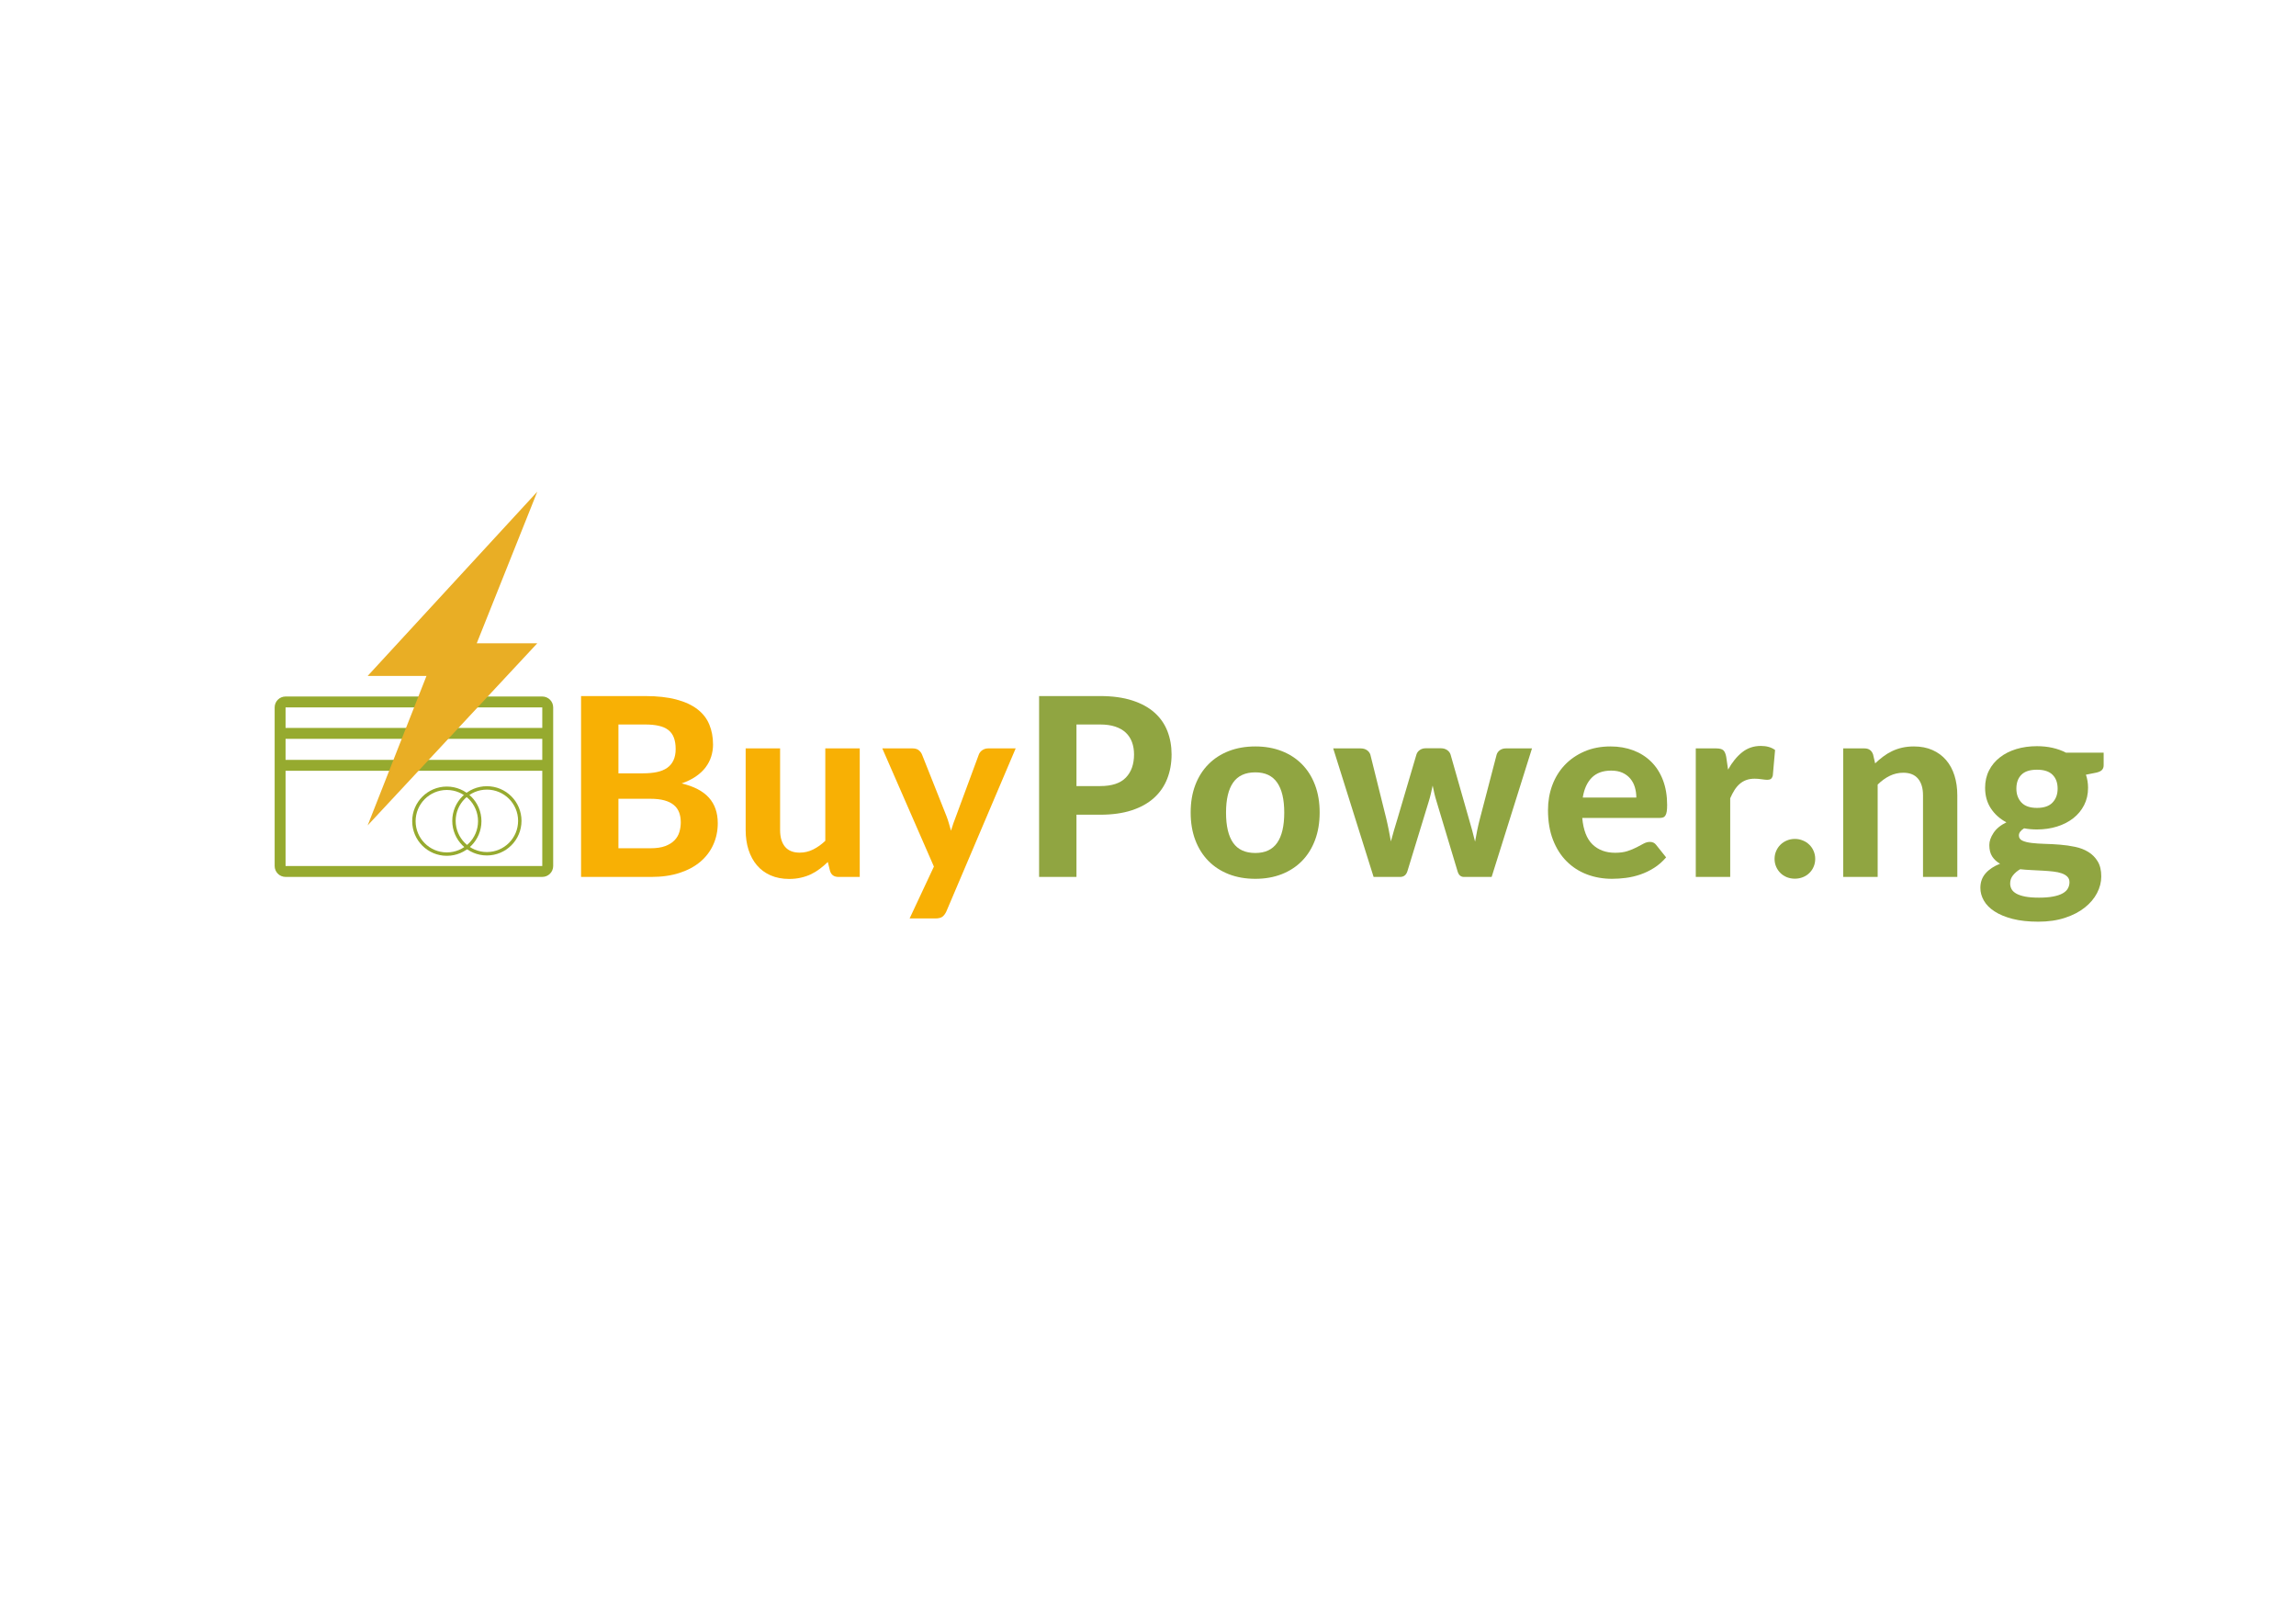
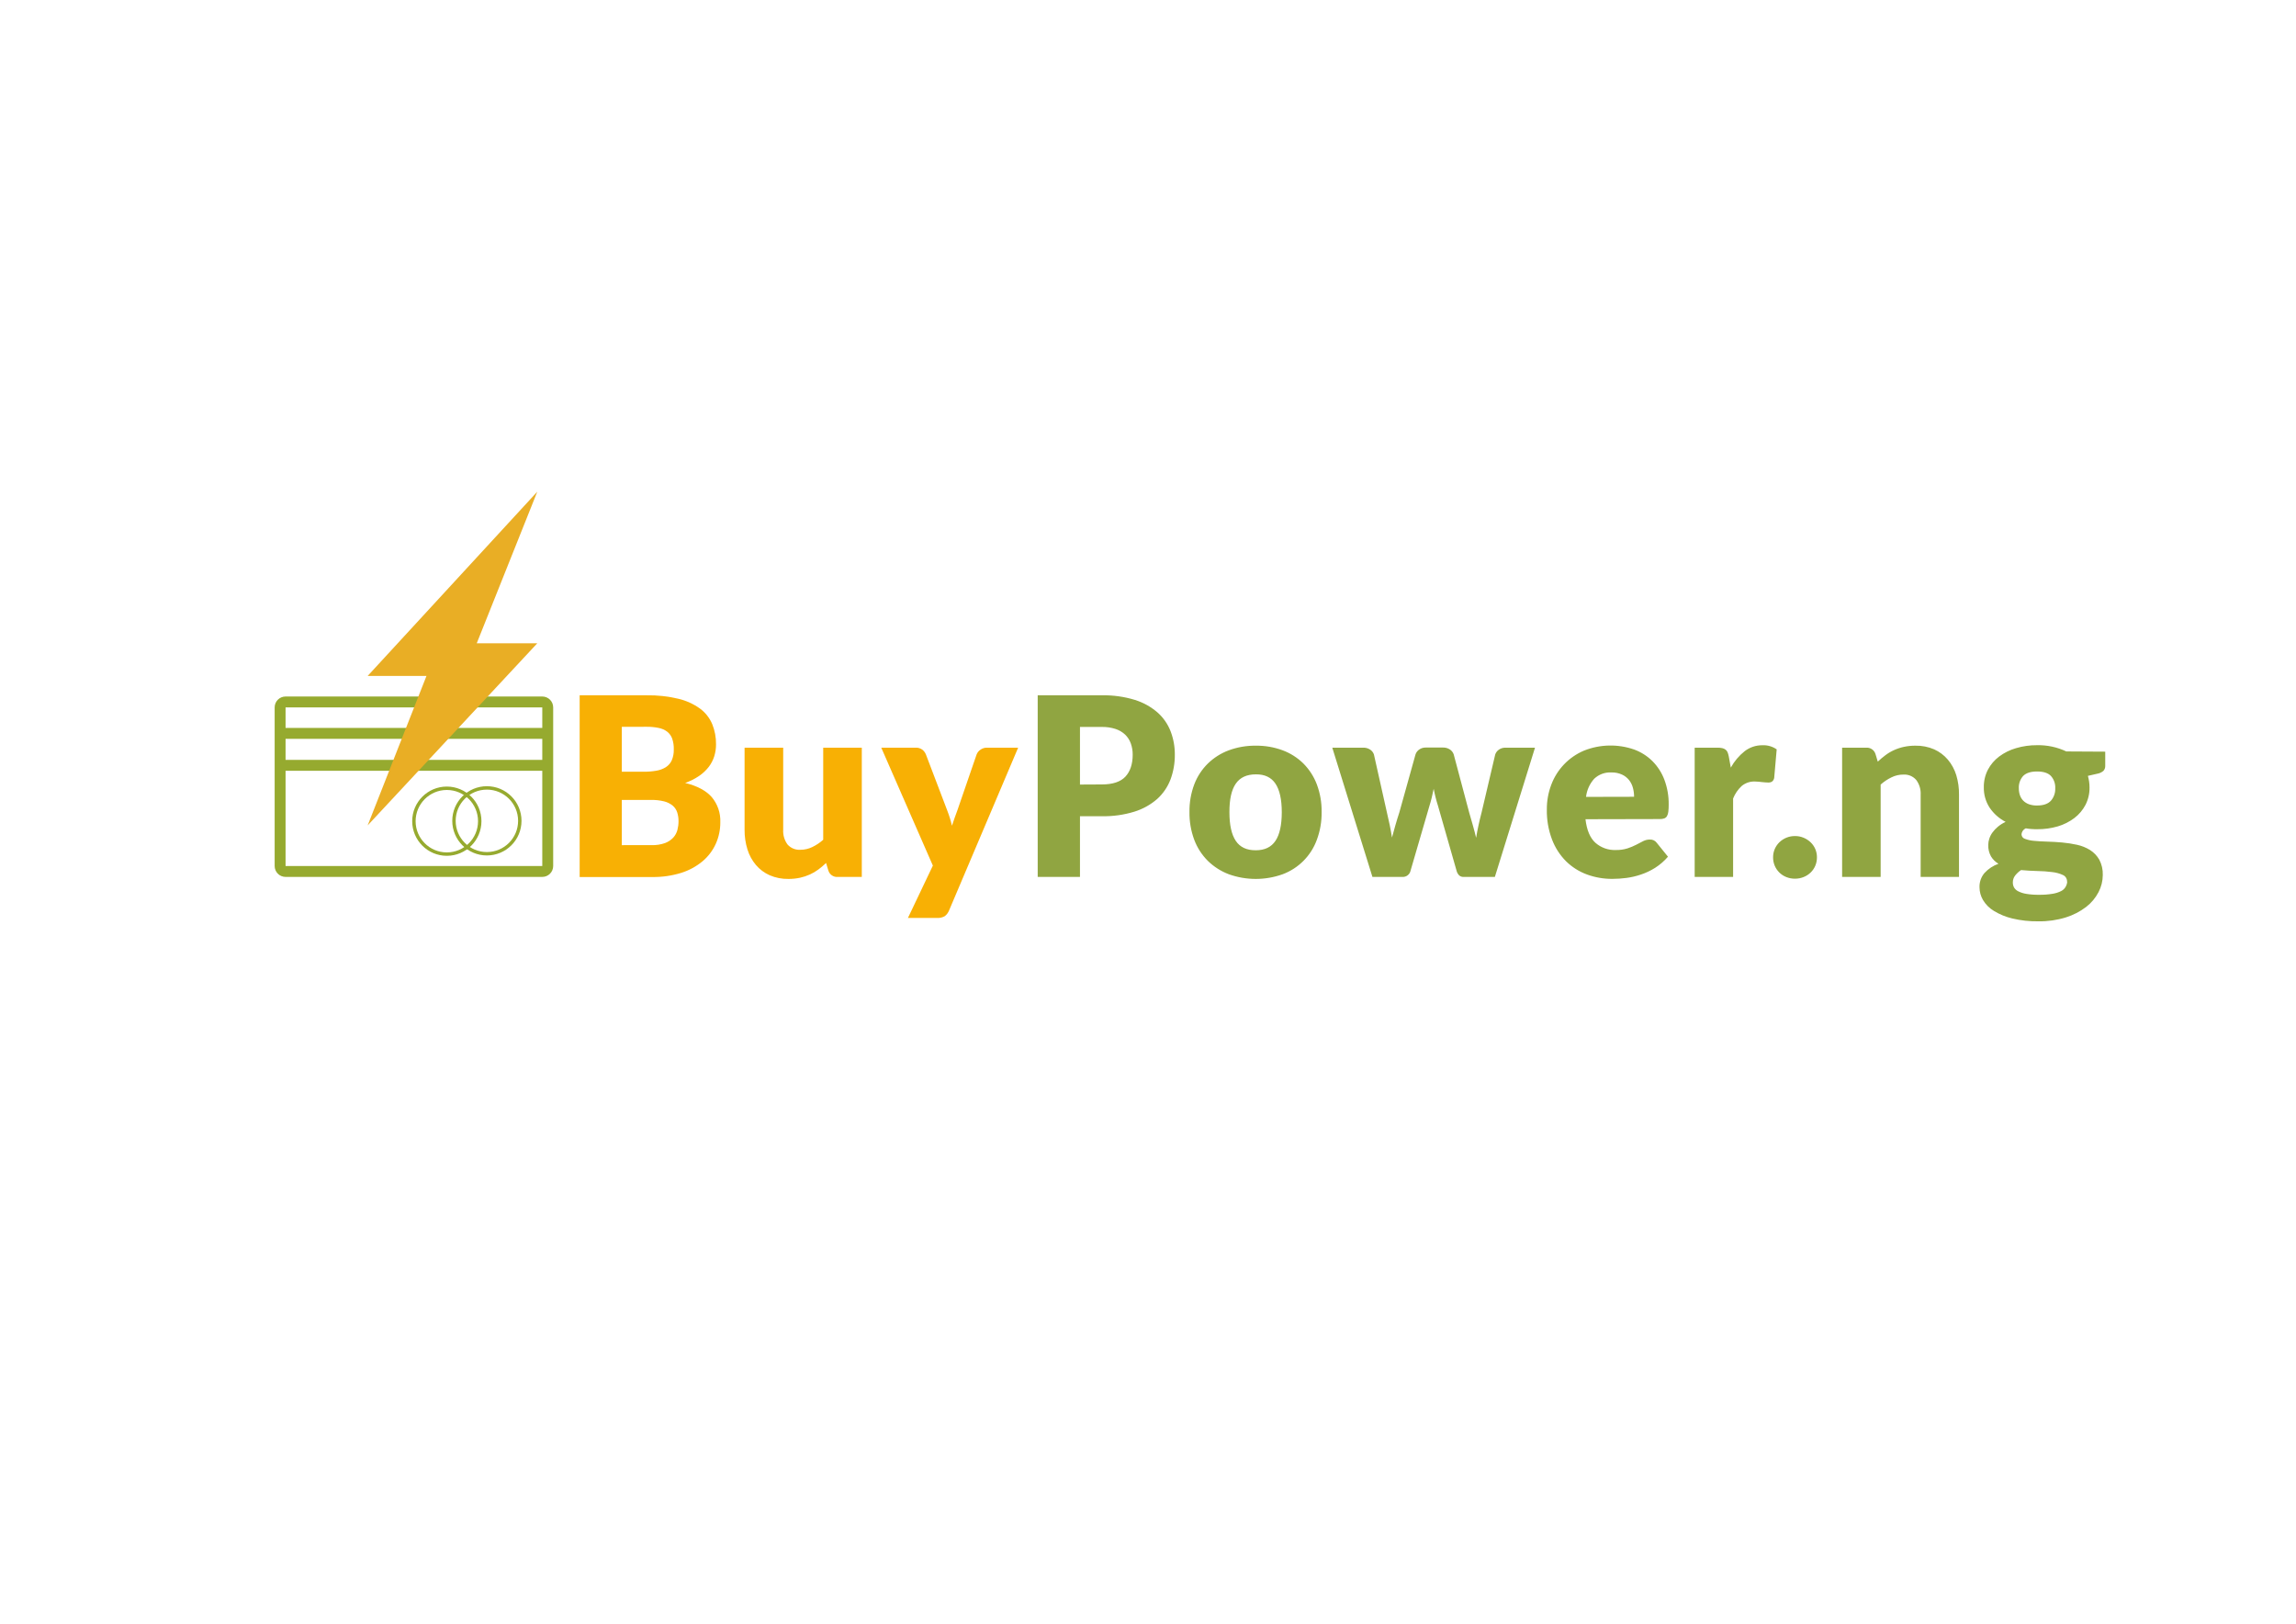
<svg xmlns="http://www.w3.org/2000/svg" id="Layer_1" data-name="Layer 1" viewBox="0 0 841.89 595.28">
  <defs>
-     <style>.cls-12,.cls-13{fill:none;stroke:#96aa2f;stroke-miterlimit:10}.cls-12{stroke-width:1.25px}.cls-13{stroke-width:4px}</style>
+     <style>.cls-1{fill:#f8b004}.cls-2{fill:#90a541}.cls-3,.cls-4{fill:none;stroke:#96aa2f;stroke-miterlimit:10}.cls-3{stroke-width:1.25px}.cls-4{stroke-width:4px}</style>
  </defs>
-   <text transform="translate(206.11 321.5)" font-size="91.4" fill="#f8b004" font-family="Lato-Black,Lato" font-weight="800" letter-spacing=".02em">B<tspan x="62.56" y="0" letter-spacing=".03em">u</tspan>
-     <tspan x="117.41" y="0" letter-spacing=".01em">y</tspan>
-     <tspan x="167.95" y="0" fill="#90a541">P</tspan>
-     <tspan x="227.73" y="0" fill="#90a541">o</tspan>
-     <tspan x="282.2" y="0" fill="#90a541">w</tspan>
-     <tspan x="358.8" y="0" letter-spacing=".03em" fill="#90a541">e</tspan>
-     <tspan x="410.49" y="0" letter-spacing="-.05em" fill="#90a541">r</tspan>
-     <tspan x="441.16" y="0" fill="#90a541">.</tspan>
-     <tspan x="464.56" y="0" fill="#90a541">n</tspan>
-     <tspan x="518.03" y="0" letter-spacing=".04em" fill="#90a541">g</tspan>
-   </text>
-   <circle class="cls-12" cx="178.53" cy="300.93" r="12.07" />
-   <circle class="cls-12" cx="163.84" cy="301.06" r="12.07" />
-   <rect class="cls-13" x="102.71" y="257.35" width="98.13" height="62.14" rx="2" />
-   <path class="cls-13" d="M103.94 268.87h95.8M103.94 280.58h95.8" />
+   <path class="cls-1" d="M237.05 254.91a46.76 46.76 0 0111.75 1.28 22.42 22.42 0 017.9 3.61 13.72 13.72 0 014.46 5.67 19.13 19.13 0 011.39 7.45 14.53 14.53 0 01-.64 4.32 12.6 12.6 0 01-2 3.88 15.61 15.61 0 01-3.52 3.32 22.2 22.2 0 01-5.16 2.6q6.57 1.6 9.73 5.16a13.46 13.46 0 013.16 9.24 19 19 0 01-1.65 7.9 18.17 18.17 0 01-4.82 6.38 22.91 22.91 0 01-7.85 4.28 34.13 34.13 0 01-10.65 1.53h-26.6v-66.62zM228 266.47v16.46h8a25.89 25.89 0 004.62-.37 9.55 9.55 0 003.5-1.28 5.88 5.88 0 002.19-2.51 9.49 9.49 0 00.75-4 11.25 11.25 0 00-.59-4 5.7 5.7 0 00-1.83-2.53 7.56 7.56 0 00-3.13-1.37 21 21 0 00-4.5-.42zm10.88 43.37a13.57 13.57 0 005-.77 7.92 7.92 0 003-2 6.74 6.74 0 001.51-2.79 12.49 12.49 0 00.41-3.15 10.49 10.49 0 00-.48-3.29 5.47 5.47 0 00-1.64-2.47 8.16 8.16 0 00-3.09-1.56 18.21 18.21 0 00-4.84-.54H228v16.58zM316 274.11v47.39h-8.8a3.32 3.32 0 01-3.47-2.38l-.83-2.74a27.46 27.46 0 01-2.83 2.4 16.86 16.86 0 01-3.13 1.83 18.64 18.64 0 01-3.61 1.19 20 20 0 01-4.23.43 16.6 16.6 0 01-6.88-1.35 14.23 14.23 0 01-5.05-3.77 16.41 16.41 0 01-3.1-5.71 23.68 23.68 0 01-1.05-7.22v-30.07h14.16v30.07a8.32 8.32 0 001.6 5.44 5.79 5.79 0 004.71 1.92 9.81 9.81 0 004.36-1 17.24 17.24 0 004-2.67v-33.76zM373.33 274.11L348 333.79a5 5 0 01-1.55 2.08 5.09 5.09 0 01-2.93.66h-10.6l9.14-19.19-18.92-43.23h12.52a3.9 3.9 0 012.54.73 4.29 4.29 0 011.3 1.73l7.78 20.43a40.73 40.73 0 011.78 5.72l1-2.93q.49-1.46 1.05-2.88l7-20.34a3.78 3.78 0 011.46-1.76 4 4 0 012.28-.7z" />
+   <path class="cls-2" d="M404 254.91a38.72 38.72 0 0112.08 1.67 23.16 23.16 0 018.32 4.59 17.83 17.83 0 014.82 6.9 23.35 23.35 0 011.56 8.6 25.43 25.43 0 01-1.6 9.14 18.51 18.51 0 01-4.89 7.13 23.11 23.11 0 01-8.34 4.63 38 38 0 01-11.95 1.67h-8v22.26h-15.5v-66.59zm0 32.68q6 0 8.68-2.88c1.76-1.92 2.65-4.6 2.65-8a11.94 11.94 0 00-.69-4.16 8.41 8.41 0 00-2.08-3.23 9.37 9.37 0 00-3.51-2.07 15.54 15.54 0 00-5.05-.74h-8v21.12zM460.48 273.38a27.33 27.33 0 019.83 1.69 21.54 21.54 0 017.61 4.84 21.84 21.84 0 014.93 7.65 27.74 27.74 0 011.76 10.13 28.14 28.14 0 01-1.76 10.21 21.25 21.25 0 01-12.54 12.62 29.28 29.28 0 01-19.72 0 22.33 22.33 0 01-7.68-4.89 21.65 21.65 0 01-5-7.73 27.93 27.93 0 01-1.76-10.21 27.53 27.53 0 011.76-10.13 21.4 21.4 0 015-7.65 21.93 21.93 0 017.68-4.84 27.59 27.59 0 019.89-1.69zm0 38.34q4.89 0 7.2-3.45t2.32-10.49q0-7-2.31-10.47t-7.2-3.42q-5 0-7.36 3.42t-2.33 10.47q0 7 2.33 10.49t7.35 3.45zM562.85 274.11l-14.72 47.39h-11.51a2.31 2.31 0 01-1.56-.55 3.71 3.71 0 01-1-1.83l-6.76-23.63q-.51-1.59-.9-3.15c-.26-1-.49-2.09-.7-3.15-.22 1.06-.45 2.13-.71 3.2s-.56 2.13-.89 3.2l-6.86 23.53a2.91 2.91 0 01-3 2.38h-11l-14.72-47.39h11.33a4.39 4.39 0 012.54.7 3.51 3.51 0 011.39 1.76l4.76 21.26q.58 2.42 1.05 4.68c.3 1.51.58 3 .82 4.55.4-1.53.82-3 1.26-4.55s.92-3.07 1.44-4.68l5.94-21.3a3.54 3.54 0 011.37-1.76 4 4 0 012.38-.71h6.3a4.39 4.39 0 012.54.71 3.53 3.53 0 011.39 1.76l5.67 21.3q.69 2.42 1.35 4.7c.44 1.53.84 3.06 1.21 4.62.24-1.52.53-3 .87-4.57s.71-3.11 1.14-4.75l5-21.26a3.58 3.58 0 011.37-1.76 4 4 0 012.37-.7zM581.36 300.34q.69 5.94 3.61 8.61a10.7 10.7 0 007.54 2.68 13.36 13.36 0 004.25-.6 21.61 21.61 0 003.18-1.32l2.56-1.33a5.35 5.35 0 012.44-.59 2.93 2.93 0 012.56 1.21l4.11 5.08a21.4 21.4 0 01-4.73 4.09 24.21 24.21 0 01-5.21 2.46 27.86 27.86 0 01-5.34 1.24 40 40 0 01-5.1.34 26.67 26.67 0 01-9.35-1.62 21.49 21.49 0 01-7.63-4.82 22.75 22.75 0 01-5.16-8 29.55 29.55 0 01-1.9-11.06 25.06 25.06 0 011.62-9 21.92 21.92 0 0112-12.52 26.3 26.3 0 0118.38-.41 18.62 18.62 0 016.71 4.25 19.27 19.27 0 014.39 6.83 25.1 25.1 0 011.58 9.16 20.22 20.22 0 01-.14 2.61 4.19 4.19 0 01-.5 1.6 1.93 1.93 0 01-1 .82 4.61 4.61 0 01-1.57.23zm17.82-8.23a12.54 12.54 0 00-.43-3.29 7.87 7.87 0 00-1.42-2.85 7.14 7.14 0 00-2.58-2 8.82 8.82 0 00-3.89-.78 8.49 8.49 0 00-6.3 2.31 12 12 0 00-3 6.65zM634.65 281.42a20 20 0 015.05-6 10.47 10.47 0 016.56-2.2 8.43 8.43 0 015.21 1.51l-.91 10.42a2.17 2.17 0 01-.76 1.37 2.43 2.43 0 01-1.43.37c-.25 0-.57 0-1-.05l-1.24-.11-1.3-.14a10.79 10.79 0 00-1.21-.07 7.18 7.18 0 00-5 1.65 12.76 12.76 0 00-3.13 4.57v28.76H621.4v-47.39h8.41a7.27 7.27 0 011.76.18 3.07 3.07 0 011.19.57 2.45 2.45 0 01.73 1 8.92 8.92 0 01.43 1.55zM650.15 314.32a7.64 7.64 0 01.61-3.06 7.73 7.73 0 011.7-2.47 8.12 8.12 0 015.73-2.28 7.84 7.84 0 013.15.62 8.25 8.25 0 012.56 1.66 7.5 7.5 0 012.33 5.53 7.78 7.78 0 01-.61 3.09 7.5 7.5 0 01-1.72 2.49 7.86 7.86 0 01-2.56 1.64 8.18 8.18 0 01-3.15.6 8.36 8.36 0 01-3.2-.6 7.65 7.65 0 01-4.23-4.13 7.78 7.78 0 01-.61-3.09zM688.54 279.23a31.56 31.56 0 012.83-2.38 16.42 16.42 0 013.13-1.85 18 18 0 013.61-1.19 19.3 19.3 0 014.23-.43 16.52 16.52 0 016.87 1.34 14.24 14.24 0 015 3.75 16.1 16.1 0 013.11 5.71 23.73 23.73 0 011 7.2v30.12h-14.06v-30.12a8.31 8.31 0 00-1.6-5.41 5.75 5.75 0 00-4.71-2 9.81 9.81 0 00-4.36 1 17.24 17.24 0 00-4 2.67v33.86h-14.13v-47.39h8.78a3.33 3.33 0 013.47 2.37zM771.94 275.57v5.16a2.6 2.6 0 01-.66 1.88 4.66 4.66 0 01-2.27 1.05l-3.42.78a19.6 19.6 0 01.43 2.05 14.14 14.14 0 01.16 2.2 13.56 13.56 0 01-1.48 6.39 14.51 14.51 0 01-4.07 4.82 19 19 0 01-6.1 3.07A25.93 25.93 0 01747 304c-.73 0-1.45 0-2.15-.07a17.3 17.3 0 01-2.06-.25 2.67 2.67 0 00-1.55 2.15 1.77 1.77 0 001.28 1.71 12 12 0 003.38.73c1.4.14 3 .23 4.78.28s3.6.15 5.46.32a44.64 44.64 0 015.46.84 15.11 15.11 0 014.77 1.92 10.27 10.27 0 013.39 3.54 11.22 11.22 0 011.28 5.65 13.65 13.65 0 01-1.56 6.26 16.36 16.36 0 01-4.57 5.44 24 24 0 01-7.4 3.81 32.27 32.27 0 01-10.06 1.44 38.71 38.71 0 01-9.62-1.05 23.33 23.33 0 01-6.71-2.76 11.6 11.6 0 01-4-4 9.27 9.27 0 01-1.28-4.66 7.7 7.7 0 011.83-5.25 12.77 12.77 0 015.12-3.38 8 8 0 01-2.74-2.7 8.05 8.05 0 01-1-4.25 7.26 7.26 0 01.37-2.22 8.06 8.06 0 011.16-2.28 11.61 11.61 0 012-2.13 13 13 0 012.83-1.78 15.86 15.86 0 01-5.85-5.19 13.21 13.21 0 01-2.14-7.51 13.64 13.64 0 011.5-6.43 14.57 14.57 0 014.14-4.84 19.27 19.27 0 016.19-3.06 26.55 26.55 0 017.73-1.08 24 24 0 0110.69 2.29zm-14 47.66a2.55 2.55 0 00-1.51-2.44 12.62 12.62 0 00-3.93-1.07 47.51 47.51 0 00-5.42-.39c-2-.05-4-.16-6-.35a9.27 9.27 0 00-2.17 2 4.07 4.07 0 00-.85 2.54 3.82 3.82 0 00.43 1.82 3.58 3.58 0 001.54 1.42 10.06 10.06 0 002.94.94 26.45 26.45 0 004.69.34 27.82 27.82 0 005-.37 10.57 10.57 0 003.13-1 3.89 3.89 0 001.62-1.53 4.28 4.28 0 00.59-1.91zm-11-27.92c2.34 0 4-.58 5.09-1.76a6.56 6.56 0 001.58-4.55 6.28 6.28 0 00-1.58-4.52c-1.05-1.1-2.75-1.64-5.09-1.64s-4 .54-5.1 1.64a6.28 6.28 0 00-1.58 4.52 7.75 7.75 0 00.39 2.52 5.41 5.41 0 001.21 2 5.71 5.71 0 002.08 1.32 8.43 8.43 0 003.06.47z" />
+   <circle class="cls-3" cx="178.53" cy="300.93" r="12.07" />
+   <circle class="cls-3" cx="163.84" cy="301.06" r="12.07" />
+   <rect class="cls-4" x="102.71" y="257.35" width="98.13" height="62.14" rx="2" />
+   <path class="cls-4" d="M103.94 268.87h95.8M103.94 280.58h95.8" />
  <path fill="#e9ae25" d="M156.38 247.81h-21.57l62.2-67.55-22.2 55.58h22.2l-62.2 66.77 21.57-54.8z" />
</svg>
